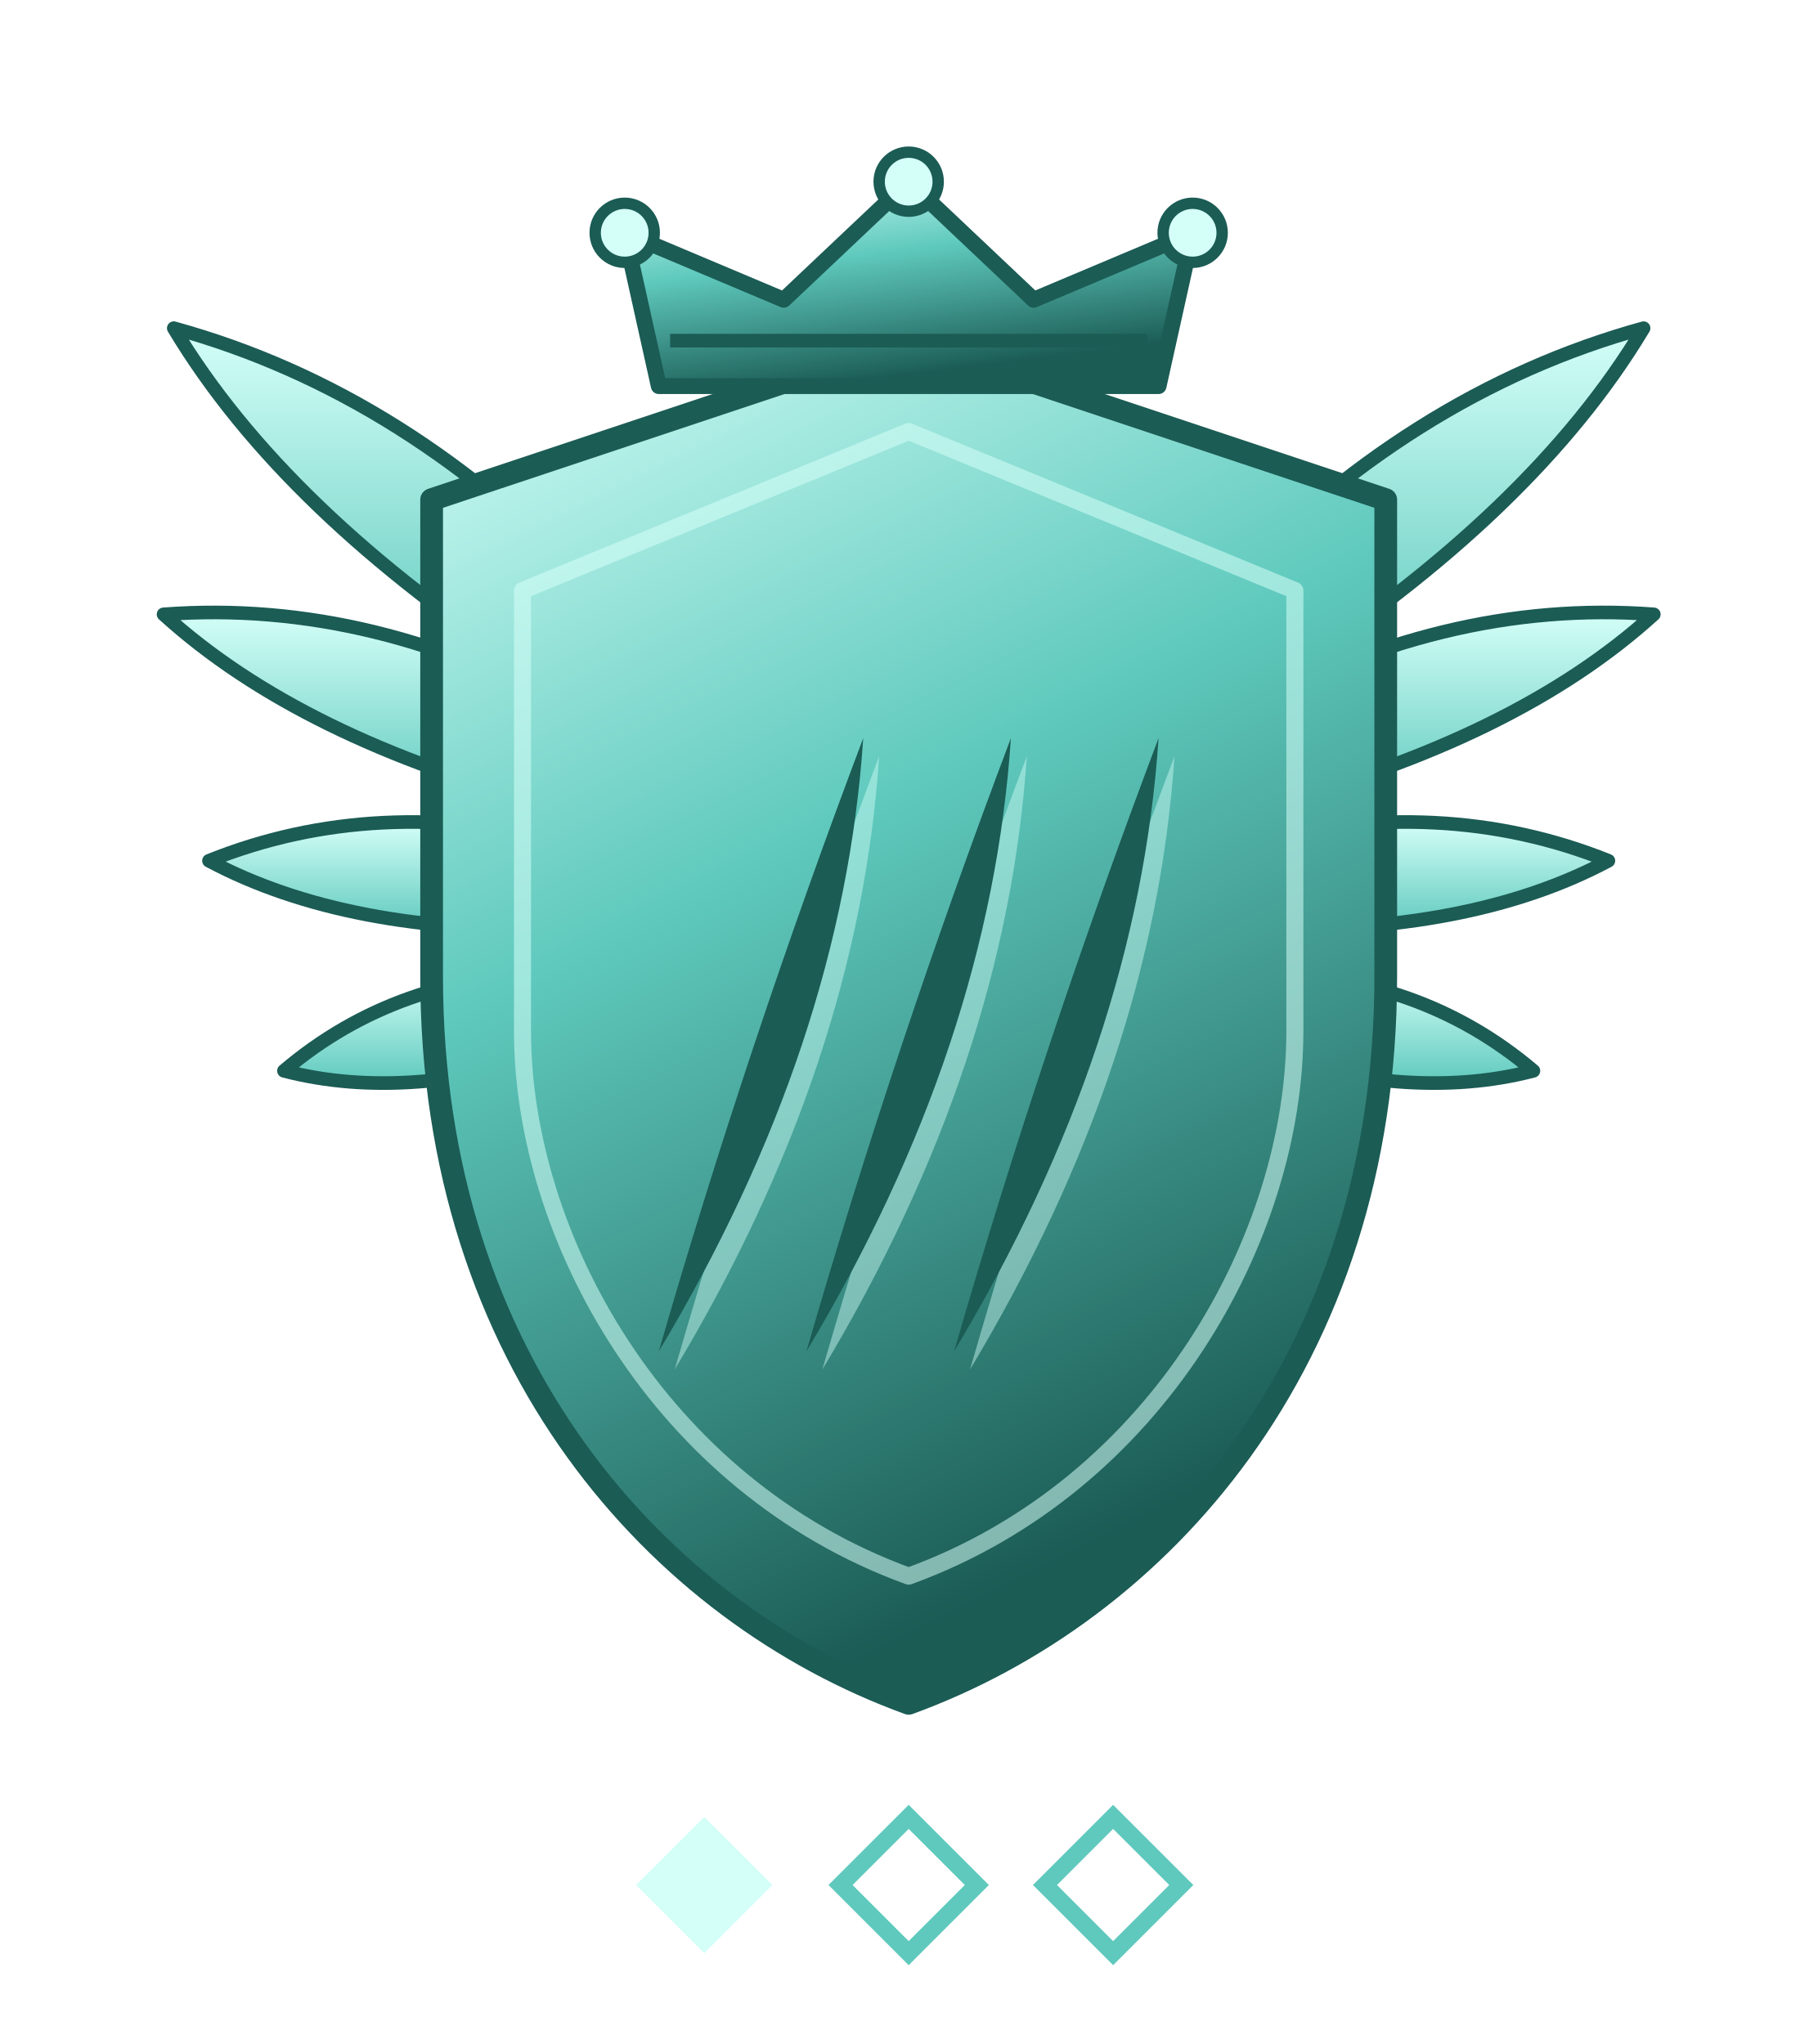
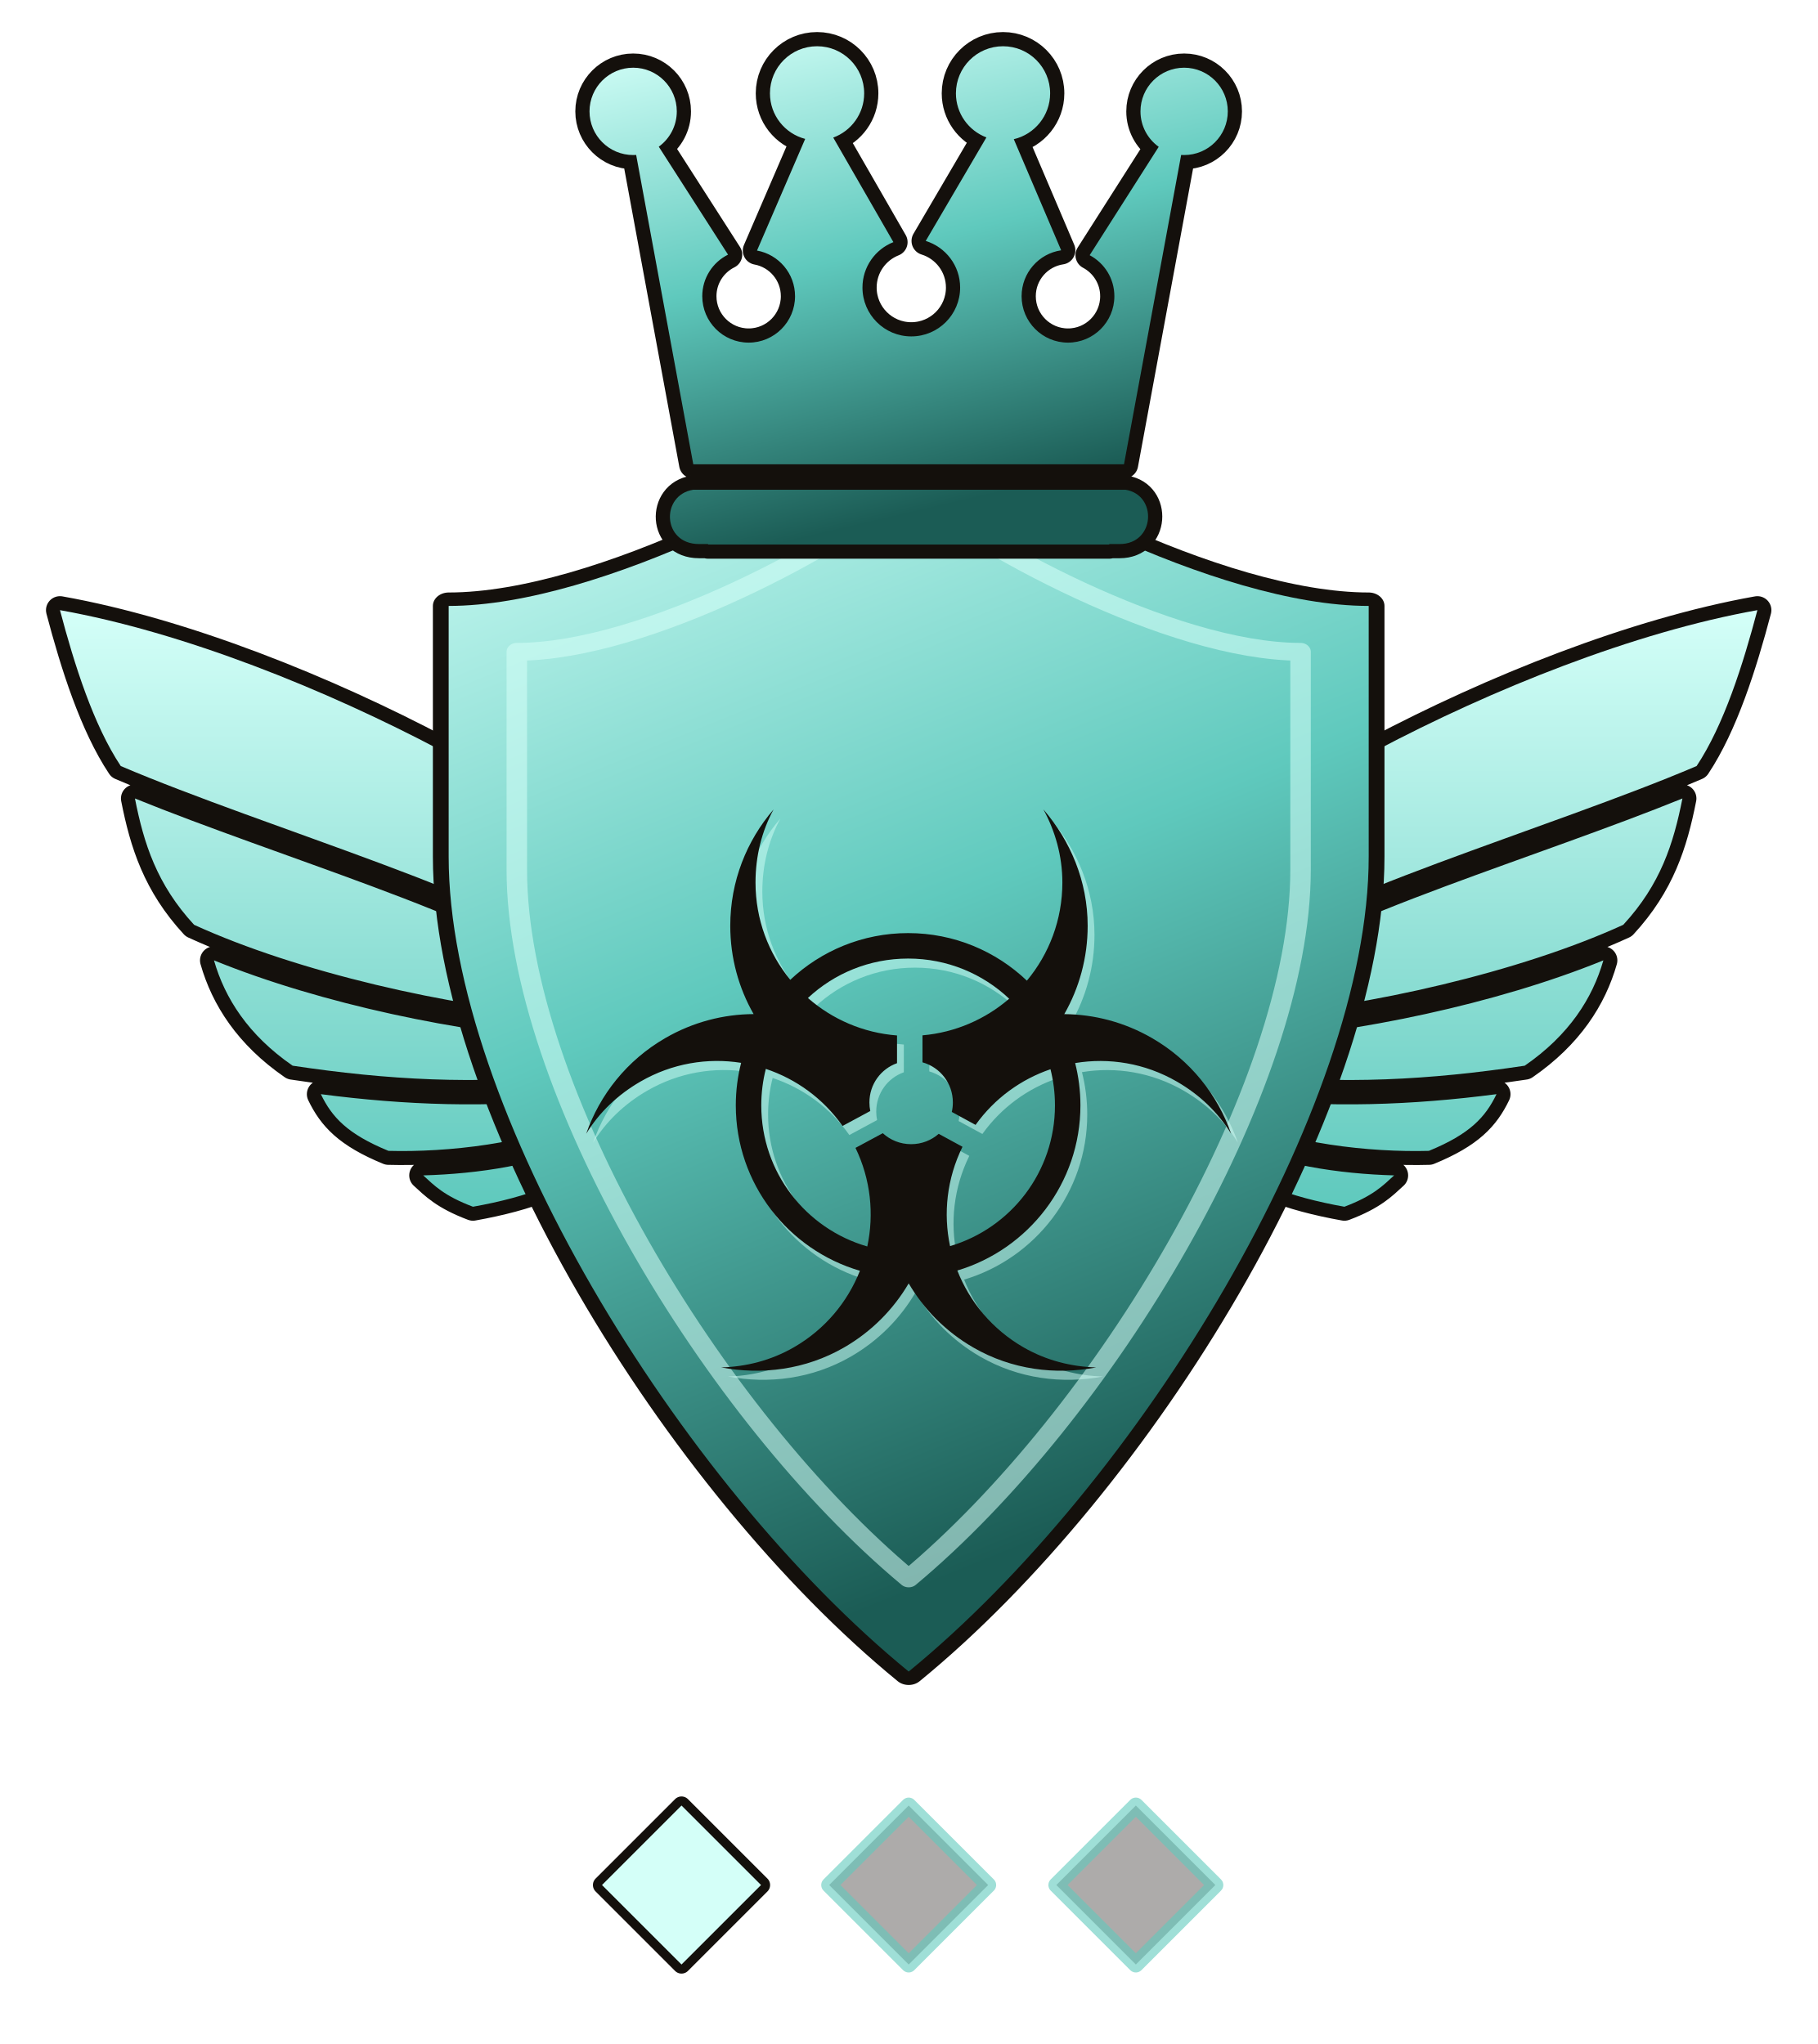
<svg xmlns="http://www.w3.org/2000/svg" viewBox="0 0 160 180" width="160" height="180" role="img" aria-label="Platinum III">
  <defs>
-     <linearGradient id="mplatinum0" x1="0" y1="0" x2="0.35" y2="1">
+     <linearGradient id="mplatinum0" x1="0" y1="0" x2="0.3" y2="1">
      <stop offset="0" stop-color="#d4fff8" />
-       <stop offset="0.45" stop-color="#5fc9bd" />
+       <stop offset="0.5" stop-color="#5fc9bd" />
      <stop offset="1" stop-color="#1b5c55" />
    </linearGradient>
    <linearGradient id="wplatinum0" x1="0" y1="0" x2="0" y2="1">
      <stop offset="0" stop-color="#d4fff8" />
      <stop offset="1" stop-color="#5fc9bd" />
    </linearGradient>
-     <radialGradient id="hplatinum0" cx="0.5" cy="0.48" r="0.5">
-       <stop offset="0.55" stop-color="#5fc9bd" stop-opacity="0.55" />
+     <radialGradient id="rplatinum0" cx="0.5" cy="0.5" r="0.5">
+       <stop offset="0.35" stop-color="#d4fff8" />
+       <stop offset="1" stop-color="#5fc9bd" />
+     </radialGradient>
+     <radialGradient id="hplatinum0" cx="0.5" cy="0.5" r="0.5">
+       <stop offset="0.2" stop-color="#5fc9bd" stop-opacity="0.6" />
      <stop offset="1" stop-color="#5fc9bd" stop-opacity="0" />
    </radialGradient>
  </defs>
-   <path d="M49.3 85.7 Q35 85.8 25 94.3 Q36.1 97.2 50.7 92.3 Z" fill="url(#wplatinum0)" stroke="#1b5c55" stroke-width="1.2" stroke-linejoin="round" />
-   <path d="M50.3 74.2 Q33.1 69.9 18.4 75.8 Q30.6 82.3 49.7 81.8 Z" fill="url(#wplatinum0)" stroke="#1b5c55" stroke-width="1.2" stroke-linejoin="round" />
-   <path d="M51.4 63.1 Q33 52.7 14.4 54.1 Q26.5 65.1 48.6 70.9 Z" fill="url(#wplatinum0)" stroke="#1b5c55" stroke-width="1.2" stroke-linejoin="round" />
-   <path d="M52.8 52.5 Q36 34.6 15.3 28.9 Q25 45.1 47.2 59.5 Z" fill="url(#wplatinum0)" stroke="#1b5c55" stroke-width="1.2" stroke-linejoin="round" />
-   <path d="M110.7 85.7 Q125 85.8 135 94.3 Q123.9 97.2 109.3 92.3 Z" fill="url(#wplatinum0)" stroke="#1b5c55" stroke-width="1.2" stroke-linejoin="round" />
-   <path d="M109.7 74.2 Q126.9 69.9 141.6 75.8 Q129.4 82.3 110.3 81.8 Z" fill="url(#wplatinum0)" stroke="#1b5c55" stroke-width="1.2" stroke-linejoin="round" />
-   <path d="M108.6 63.1 Q127 52.7 145.6 54.1 Q133.5 65.1 111.4 70.9 Z" fill="url(#wplatinum0)" stroke="#1b5c55" stroke-width="1.2" stroke-linejoin="round" />
-   <path d="M107.2 52.5 Q124 34.6 144.7 28.9 Q135 45.1 112.8 59.5 Z" fill="url(#wplatinum0)" stroke="#1b5c55" stroke-width="1.2" stroke-linejoin="round" />
-   <path d="M80 30 L122 44 V86 C122 120 102 142 80 150 C58 142 38 120 38 86 V44 Z" fill="url(#mplatinum0)" stroke="#1b5c55" stroke-width="2" stroke-linejoin="round" />
-   <path d="M80 38 L114 52 V90.8 C114 108.8 102 130.8 80 138.8 C58 130.8 46 108.8 46 90.8 V52 Z" fill="none" stroke="#d4fff8" stroke-opacity="0.55" stroke-width="1.5" stroke-linejoin="round" />
-   <polygon points="58,34 55,20.5 69,26.4 80,16 91,26.4 105,20.5 102,34" fill="url(#mplatinum0)" stroke="#1b5c55" stroke-width="1.4" stroke-linejoin="round" />
-   <line x1="59" y1="30" x2="101" y2="30" stroke="#1b5c55" stroke-width="1.2" />
-   <circle cx="55" cy="20.5" r="2.6" fill="#d4fff8" stroke="#1b5c55" stroke-width="1" />
-   <circle cx="80" cy="16" r="2.6" fill="#d4fff8" stroke="#1b5c55" stroke-width="1" />
-   <circle cx="105" cy="20.5" r="2.6" fill="#d4fff8" stroke="#1b5c55" stroke-width="1" />
-   <path d="M76 65 Q74.2 92 58 119 Q65.8 92 76 65 Z" fill="#d4fff8" fill-opacity="0.45" transform="translate(1.4 1.6)" />
-   <path d="M76 65 Q74.2 92 58 119 Q65.8 92 76 65 Z" fill="#1b5c55" />
-   <path d="M89 65 Q87.2 92 71 119 Q78.8 92 89 65 Z" fill="#d4fff8" fill-opacity="0.45" transform="translate(1.4 1.6)" />
-   <path d="M89 65 Q87.2 92 71 119 Q78.8 92 89 65 Z" fill="#1b5c55" />
-   <path d="M102 65 Q100.2 92 84 119 Q91.8 92 102 65 Z" fill="#d4fff8" fill-opacity="0.45" transform="translate(1.4 1.6)" />
-   <path d="M102 65 Q100.2 92 84 119 Q91.8 92 102 65 Z" fill="#1b5c55" />
-   <polygon points="62,160 68,166 62,172 56,166" fill="#d4fff8" />
-   <polygon points="80,160 86,166 80,172 74,166" fill="none" stroke="#5fc9bd" stroke-width="1.5" />
-   <polygon points="98,160 104,166 98,172 92,166" fill="none" stroke="#5fc9bd" stroke-width="1.5" />
+   <path transform="translate(33 80) scale(-0.12 0.12) translate(-256 -256)" d="M487 37.1C396.4 53.23 292 95.28 207.5 140 163 163.6 124 187.8 95.39 209.2 81.08 220 69.36 230 60.93 238.6c-8.43 8.7-13.38 16.3-14.65 20.3-9.04 28.7-3.42 57.7 1.73 84.7 9.55 50.4-3.23 88.9-22.98 126.3 25.24-5.7 45.36-19.8 57-47 8.47-19.8 9.13-37 11.43-57.6 2.3-20.6 6.45-44.2 22.44-73.2l.2-.4.2-.4c8.8-12.6 26.2-22.2 50-33.4 23.7-11.2 53.6-23 86-35.1 63.8-23.8 137.2-48.7 190.1-71.3 20-30.1 34-74.24 44.6-114.4zm-55 138.2c-51.7 21-116.6 43.1-173.5 64.3-32.2 12-61.8 23.7-84.6 34.5-22.6 10.7-38.5 21.6-42.6 27.2-6.8 12.3-11.1 23.2-14 33.3 83.4-6.5 195.3-31.8 271.3-66.6 27.4-29.7 36.9-59.7 43.4-92.7zm-58 118.8c-79 32.2-182 53.3-260.8 58.6-.9 5-1.5 9.8-2 14.6-.4 3.5-.7 7.1-1.1 10.6 72.4 7.5 136.3 4 206.2-6.5 32.6-22.5 49.8-49.6 57.7-77.3zm-78.4 98.2c-62.3 8.1-121.6 10.2-187.6 3.4-.7 4.5-1.6 9-2.7 13.6 35.9 19.2 98.1 25.8 140.7 24.6 30.2-12.4 41.5-24.8 49.6-41.6zM99.78 426.7c-1.15 2.1-3.14 6.7-4.21 8.9 14.03 20.2 48.73 32.2 88.43 39.3 21.2-8 28.3-15.5 36.5-23-39.7-1.1-86.7-7.7-120.7-25.2z" fill="url(#wplatinum0)" stroke="#14100c" stroke-width="20.53" stroke-linejoin="round" paint-order="stroke" />
+   <path transform="translate(127 80) scale(0.12 0.12) translate(-256 -256)" d="M487 37.1C396.4 53.23 292 95.28 207.5 140 163 163.6 124 187.8 95.39 209.2 81.08 220 69.36 230 60.93 238.6c-8.43 8.7-13.38 16.3-14.65 20.3-9.04 28.7-3.42 57.7 1.73 84.7 9.55 50.4-3.23 88.9-22.98 126.3 25.24-5.7 45.36-19.8 57-47 8.47-19.8 9.13-37 11.43-57.6 2.3-20.6 6.45-44.2 22.44-73.2l.2-.4.2-.4c8.8-12.6 26.2-22.2 50-33.4 23.7-11.2 53.6-23 86-35.1 63.8-23.8 137.2-48.7 190.1-71.3 20-30.1 34-74.24 44.6-114.4zm-55 138.2c-51.7 21-116.6 43.1-173.5 64.3-32.2 12-61.8 23.7-84.6 34.5-22.6 10.7-38.5 21.6-42.6 27.2-6.8 12.3-11.1 23.2-14 33.3 83.4-6.5 195.3-31.8 271.3-66.6 27.4-29.7 36.9-59.7 43.4-92.7zm-58 118.8c-79 32.2-182 53.3-260.8 58.6-.9 5-1.5 9.8-2 14.6-.4 3.5-.7 7.1-1.1 10.6 72.4 7.5 136.3 4 206.2-6.5 32.6-22.5 49.8-49.6 57.7-77.3zm-78.4 98.2c-62.3 8.1-121.6 10.2-187.6 3.4-.7 4.5-1.6 9-2.7 13.6 35.9 19.2 98.1 25.8 140.7 24.6 30.2-12.4 41.5-24.8 49.6-41.6zM99.78 426.7c-1.15 2.1-3.14 6.7-4.21 8.9 14.03 20.2 48.73 32.2 88.43 39.3 21.2-8 28.3-15.5 36.5-23-39.7-1.1-86.7-7.7-120.7-25.2z" fill="url(#wplatinum0)" stroke="#14100c" stroke-width="20.53" stroke-linejoin="round" paint-order="stroke" />
+   <path transform="translate(80 92) scale(0.27 0.23) translate(-256 -256)" d="M256 16c25 24 100 72 150 72v96c0 96-75 240-150 312-75-72-150-216-150-312V88c50 0 125-48 150-72z" fill="url(#mplatinum0)" stroke="#14100c" stroke-width="10.29" stroke-linejoin="round" paint-order="stroke" />
+   <path transform="translate(80 91) scale(0.23 0.2) translate(-256 -256)" d="M256 16c25 24 100 72 150 72v96c0 96-75 240-150 312-75-72-150-216-150-312V88c50 0 125-48 150-72z" fill="none" stroke="#d4fff8" stroke-opacity="0.55" stroke-width="7.84" stroke-linejoin="round" paint-order="stroke" />
+   <path transform="translate(80.6 96.8) scale(0.12 0.12) translate(-257.15 -247.65)" d="M158.03 41.656c-19.755 22.934-31.78 52.76-31.78 85.406 0 23.544 6.228 45.667 17.125 64.782-22.02.108-44.312 5.78-64.72 17.562-28.266 16.32-48.113 41.64-58.093 70.22 9.484-15.492 23.012-28.562 39.844-38.282 23.238-13.417 49.246-17.604 73.813-13.72-2.547 9.988-3.907 20.45-3.907 31.22 0 57.436 38.516 106.03 91.062 121.375-9.005 22.822-25.49 42.892-48.406 56.124-16.838 9.722-35.253 14.313-53.407 14.78 29.763 5.674 61.89 1.723 90.187-14.624 20.317-11.732 36.307-28.117 47.406-47.03 11.1 18.922 27.08 35.325 47.406 47.06 28.296 16.35 60.422 20.268 90.188 14.595-18.163-.466-36.574-5.03-53.406-14.75-22.99-13.275-39.514-33.43-48.5-56.344 52.175-15.572 90.312-64.01 90.312-121.186 0-10.714-1.356-21.122-3.875-31.063 24.812-4.113 51.127.025 74.626 13.595 16.832 9.725 30.362 22.788 39.844 38.28-9.978-28.58-29.826-53.896-58.094-70.217-20.29-11.718-42.444-17.393-64.344-17.563 10.906-19.12 17.157-41.258 17.157-64.813 0-32.68-12.678-62.462-32.47-85.406 8.668 15.962 13.906 34.184 13.906 53.625 0 27.412-9.775 52.516-26.03 72.032-22.69-21.61-53.39-34.906-87.126-34.906-33.412 0-63.84 13.036-86.47 34.28-15.94-19.424-25.5-44.29-25.5-71.405 0-19.44 4.58-37.662 13.25-53.624zm98.72 109.438c28.748 0 54.833 11.19 74.125 29.47-17.373 14.994-39.375 24.76-63.594 26.874v19.812c12.912 3.6 22.283 15.35 22.283 29.47 0 2.39-.272 4.708-.782 6.936l17.44 9.5c14.018-19.577 33.415-33.477 54.967-40.844 2.14 8.485 3.282 17.372 3.282 26.532 0 48.918-32.41 90.075-76.97 103.28-5.058-23.923-2.37-49.563 9.125-72.905l-17.438-9.5c-5.385 4.726-12.45 7.592-20.25 7.592-8.056 0-15.342-3.05-20.78-8.062l-20.032 10.78c11.2 23.207 13.728 48.628 8.656 72.345-44.973-12.95-77.78-54.324-77.78-103.53 0-9.25 1.163-18.223 3.344-26.783 22.14 7.39 42.055 21.663 56.28 41.875l20.345-10.968c-.414-2.02-.626-4.103-.626-6.25 0-13.38 8.396-24.635 20.25-28.845V207.53c-24.962-1.917-47.63-11.958-65.375-27.5 19.238-17.95 45.074-28.936 73.53-28.936z" fill="#d4fff8" fill-opacity="0.5" />
+   <path transform="translate(80 96) scale(0.12 0.12) translate(-257.15 -247.65)" d="M158.03 41.656c-19.755 22.934-31.78 52.76-31.78 85.406 0 23.544 6.228 45.667 17.125 64.782-22.02.108-44.312 5.78-64.72 17.562-28.266 16.32-48.113 41.64-58.093 70.22 9.484-15.492 23.012-28.562 39.844-38.282 23.238-13.417 49.246-17.604 73.813-13.72-2.547 9.988-3.907 20.45-3.907 31.22 0 57.436 38.516 106.03 91.062 121.375-9.005 22.822-25.49 42.892-48.406 56.124-16.838 9.722-35.253 14.313-53.407 14.78 29.763 5.674 61.89 1.723 90.187-14.624 20.317-11.732 36.307-28.117 47.406-47.03 11.1 18.922 27.08 35.325 47.406 47.06 28.296 16.35 60.422 20.268 90.188 14.595-18.163-.466-36.574-5.03-53.406-14.75-22.99-13.275-39.514-33.43-48.5-56.344 52.175-15.572 90.312-64.01 90.312-121.186 0-10.714-1.356-21.122-3.875-31.063 24.812-4.113 51.127.025 74.626 13.595 16.832 9.725 30.362 22.788 39.844 38.28-9.978-28.58-29.826-53.896-58.094-70.217-20.29-11.718-42.444-17.393-64.344-17.563 10.906-19.12 17.157-41.258 17.157-64.813 0-32.68-12.678-62.462-32.47-85.406 8.668 15.962 13.906 34.184 13.906 53.625 0 27.412-9.775 52.516-26.03 72.032-22.69-21.61-53.39-34.906-87.126-34.906-33.412 0-63.84 13.036-86.47 34.28-15.94-19.424-25.5-44.29-25.5-71.405 0-19.44 4.58-37.662 13.25-53.624zm98.72 109.438c28.748 0 54.833 11.19 74.125 29.47-17.373 14.994-39.375 24.76-63.594 26.874v19.812c12.912 3.6 22.283 15.35 22.283 29.47 0 2.39-.272 4.708-.782 6.936l17.44 9.5c14.018-19.577 33.415-33.477 54.967-40.844 2.14 8.485 3.282 17.372 3.282 26.532 0 48.918-32.41 90.075-76.97 103.28-5.058-23.923-2.37-49.563 9.125-72.905l-17.438-9.5c-5.385 4.726-12.45 7.592-20.25 7.592-8.056 0-15.342-3.05-20.78-8.062l-20.032 10.78c11.2 23.207 13.728 48.628 8.656 72.345-44.973-12.95-77.78-54.324-77.78-103.53 0-9.25 1.163-18.223 3.344-26.783 22.14 7.39 42.055 21.663 56.28 41.875l20.345-10.968c-.414-2.02-.626-4.103-.626-6.25 0-13.38 8.396-24.635 20.25-28.845V207.53c-24.962-1.917-47.63-11.958-65.375-27.5 19.238-17.95 45.074-28.936 73.53-28.936z" fill="#14100c" />
+   <path transform="translate(80 26) scale(0.12 0.12) translate(-255.5 -242.2)" d="M188.28 59.47c-19.086 0-34.56 15.468-34.56 34.56 0 16.077 10.983 29.57 25.843 33.44l-35.344 81.936c15.877 2.885 27.905 16.784 27.905 33.5 0 18.806-15.23 34.063-34.03 34.063-18.802 0-34.032-15.258-34.032-34.064 0-13.37 7.703-24.924 18.906-30.5l-50.814-79.22c8.007-5.82 13.22-15.24 13.22-25.905 0-17.693-14.314-32.06-32-32.06-17.688 0-32.032 14.37-32.032 32.06 0 17.693 14.344 32.032 32.03 32.032.734 0 1.468-.014 2.188-.062l41.907 227h316l41.936-227c.72.048 1.455.063 2.188.063 17.686 0 32.03-14.34 32.03-32.032 0-17.693-14.344-32.06-32.03-32.06-17.687 0-32.03 14.37-32.03 32.06-.002 10.723 5.286 20.187 13.373 26l-50.656 79.532c10.778 5.72 18.126 17.04 18.126 30.094 0 18.806-15.23 34.063-34.03 34.063s-34.032-15.258-34.032-34.064c0-17.11 12.602-31.267 29.03-33.687l-34.75-81.532c15.275-3.577 26.657-17.287 26.657-33.657 0-19.094-15.474-34.56-34.56-34.56-19.09 0-34.564 15.468-34.564 34.56 0 14.798 9.308 27.415 22.375 32.345L268 202.345c14.62 4.52 25.25 18.112 25.25 34.218 0 19.796-16.053 35.843-35.844 35.843-19.79 0-35.812-16.047-35.812-35.844 0-15.158 9.403-28.102 22.687-33.343l-44.124-76.72c13.234-4.845 22.688-17.552 22.688-32.47 0-19.094-15.475-34.56-34.563-34.56zM97.438 384.936c-23.978 3.763-22.86 39.844 4.188 39.844h6.656l.064.345h294.28l.063-.344h7.625c26.034 0 27.88-35.928 4.313-39.842H97.437z" fill="url(#mplatinum0)" stroke="#14100c" stroke-width="20.83" stroke-linejoin="round" paint-order="stroke" />
+   <path d="M60 159 L67 166 L60 173 L53 166 Z" fill="#d4fff8" stroke="#14100c" stroke-width="1.6" stroke-linejoin="round" paint-order="stroke" />
+   <path d="M80 159 L87 166 L80 173 L73 166 Z" fill="#14100c" fill-opacity="0.35" stroke="#5fc9bd" stroke-opacity="0.6" stroke-width="1.4" stroke-linejoin="round" />
+   <path d="M100 159 L107 166 L100 173 L93 166 Z" fill="#14100c" fill-opacity="0.35" stroke="#5fc9bd" stroke-opacity="0.6" stroke-width="1.4" stroke-linejoin="round" />
</svg>
